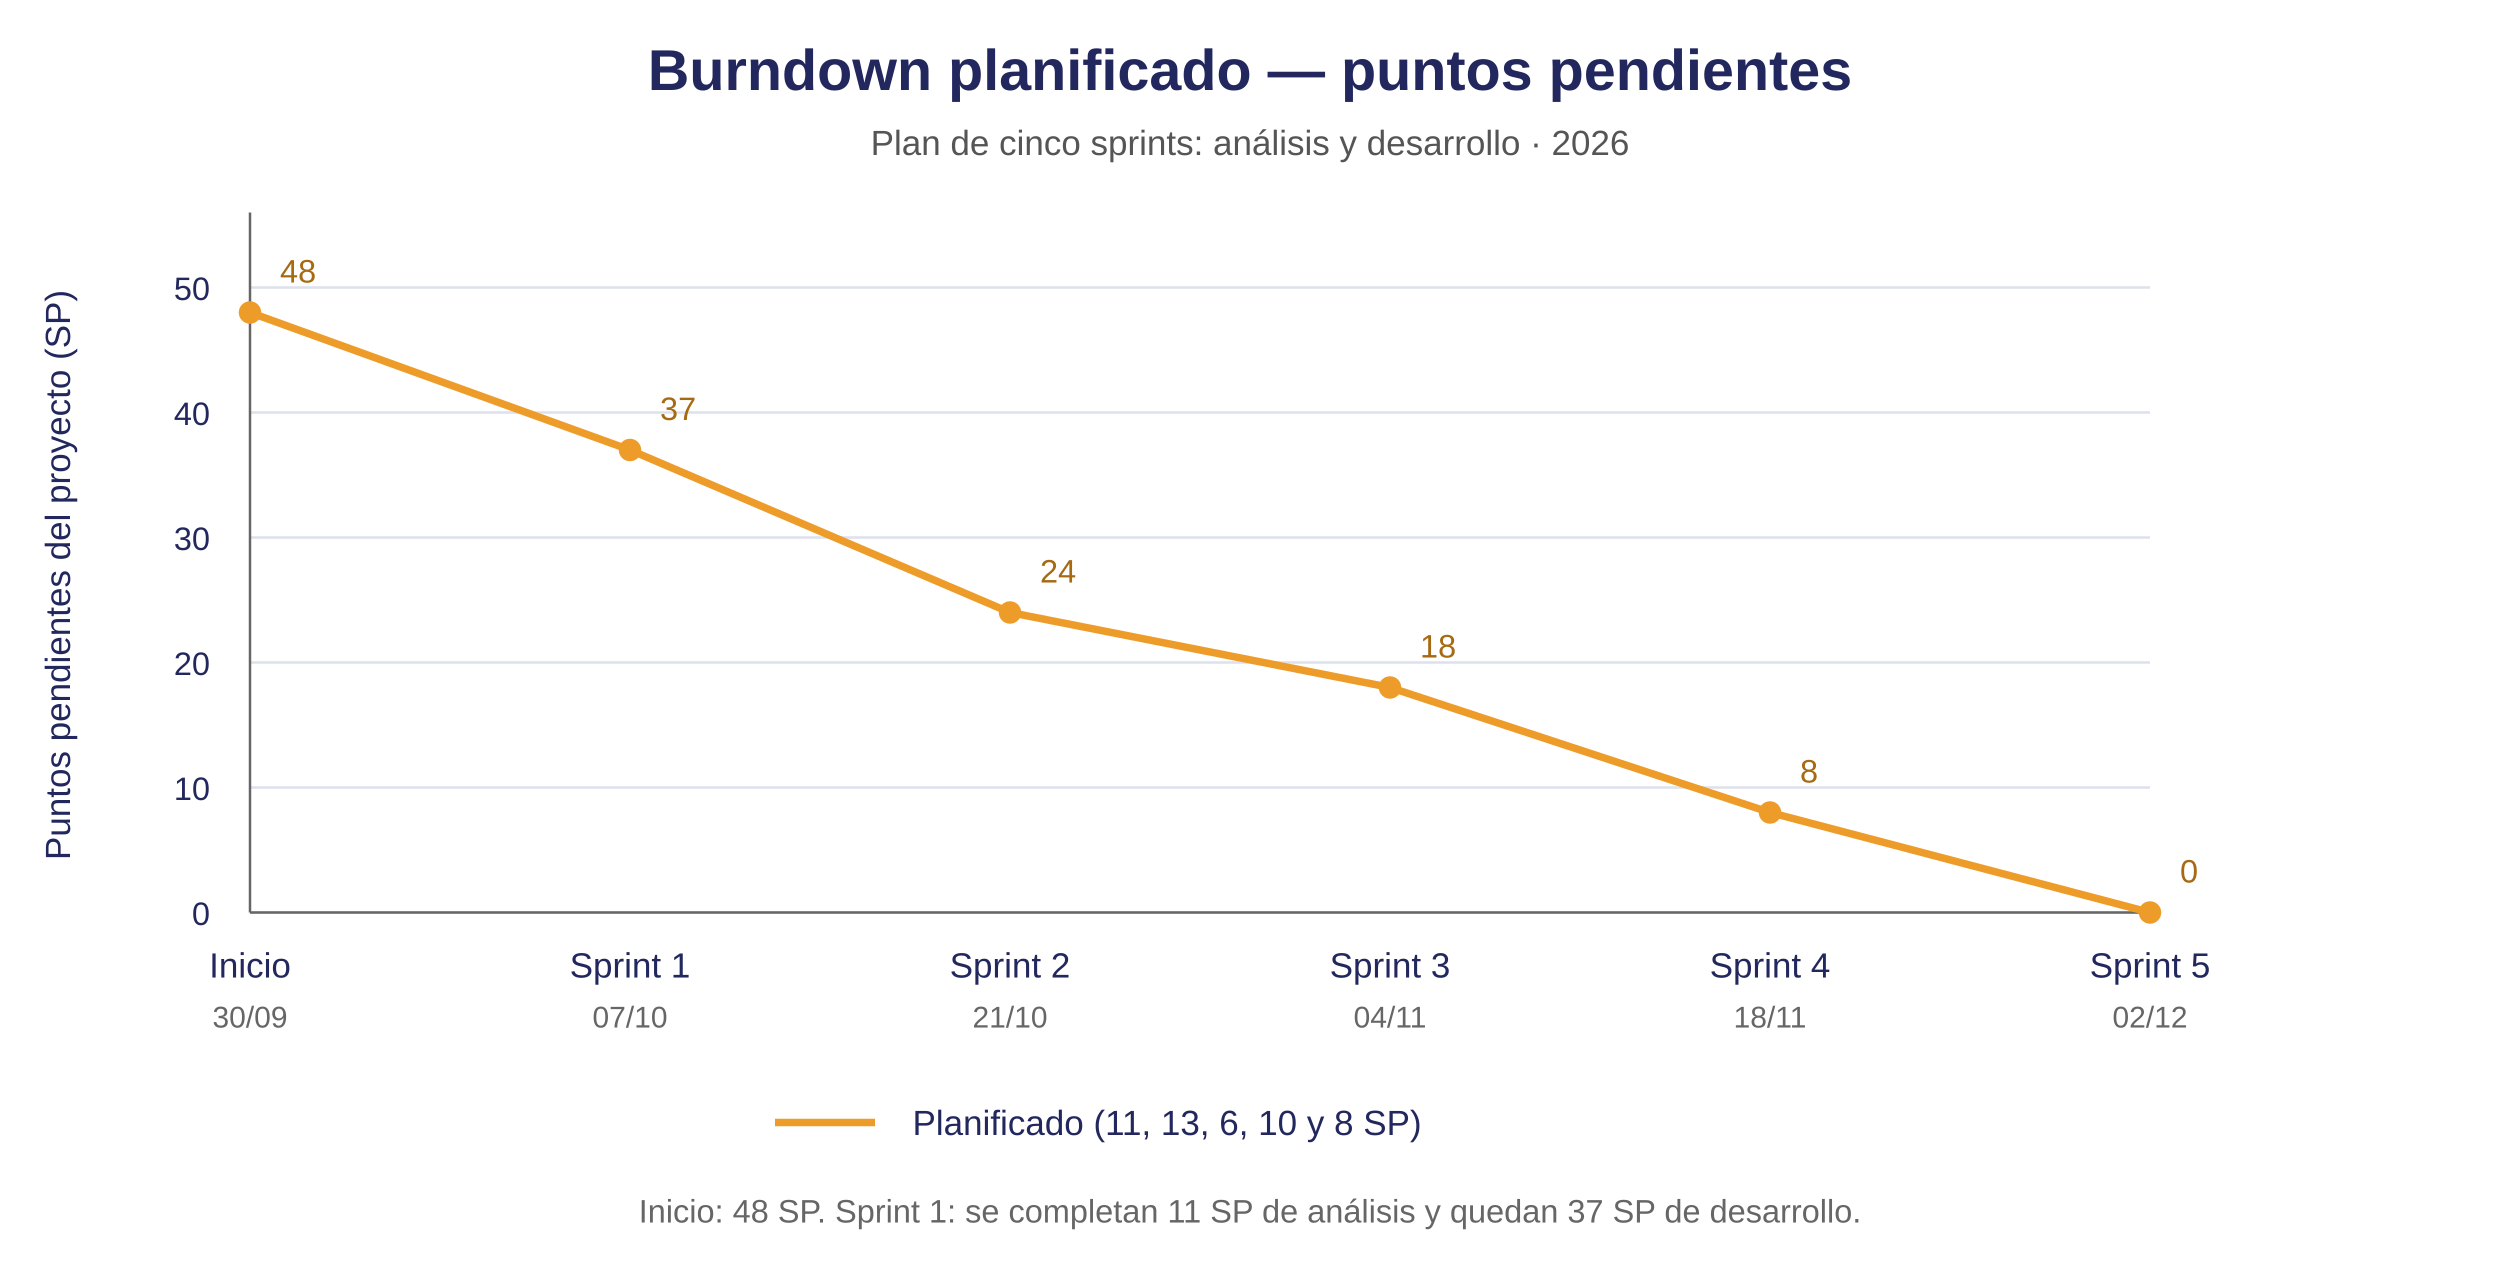
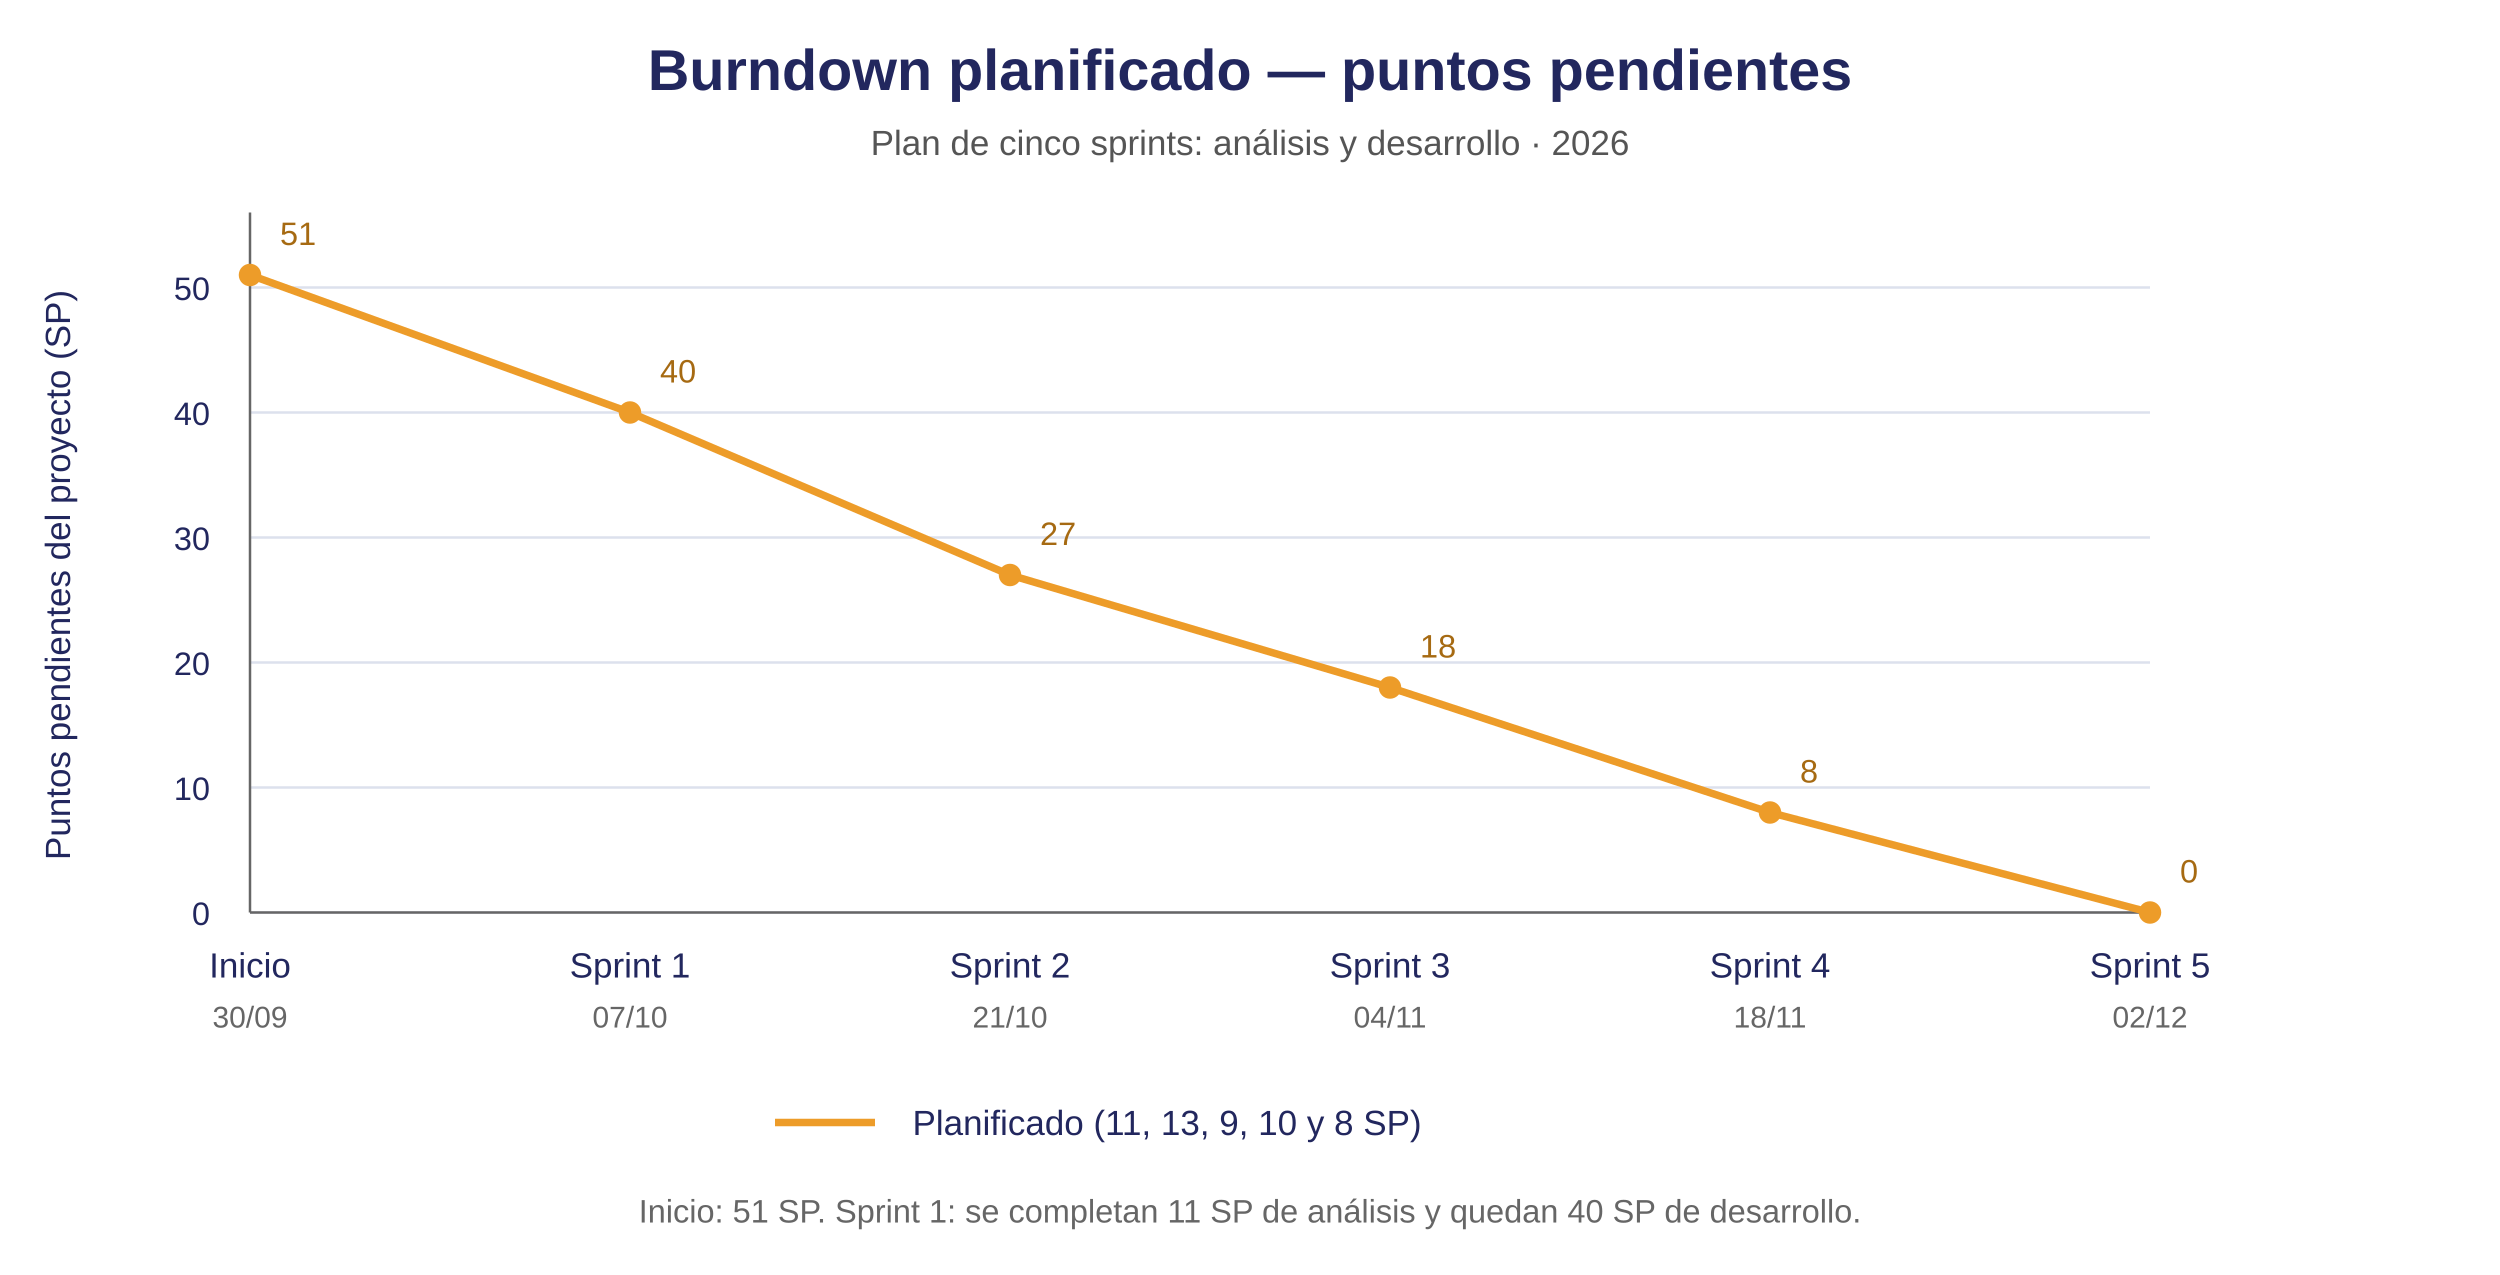
<svg xmlns="http://www.w3.org/2000/svg" width="1000" height="510" viewBox="0 0 1000 510">
  <rect width="1000" height="510" fill="white" />
  <g font-family="Arial, sans-serif" fill="#22275e">
    <text x="500" y="36" text-anchor="middle" font-size="23" font-weight="bold">Burndown planificado — puntos pendientes</text>
    <text x="500" y="62" text-anchor="middle" font-size="14" fill="#555">Plan de cinco sprints: análisis y desarrollo · 2026</text>
    <line x1="100" y1="365" x2="860" y2="365" stroke="#dce1ed" />
    <text x="84" y="370" text-anchor="end" font-size="13">0</text>
    <line x1="100" y1="315" x2="860" y2="315" stroke="#dce1ed" />
    <text x="84" y="320" text-anchor="end" font-size="13">10</text>
    <line x1="100" y1="265" x2="860" y2="265" stroke="#dce1ed" />
    <text x="84" y="270" text-anchor="end" font-size="13">20</text>
    <line x1="100" y1="215" x2="860" y2="215" stroke="#dce1ed" />
    <text x="84" y="220" text-anchor="end" font-size="13">30</text>
    <line x1="100" y1="165" x2="860" y2="165" stroke="#dce1ed" />
    <text x="84" y="170" text-anchor="end" font-size="13">40</text>
    <line x1="100" y1="115" x2="860" y2="115" stroke="#dce1ed" />
    <text x="84" y="120" text-anchor="end" font-size="13">50</text>
    <line x1="100" y1="85" x2="100" y2="365" stroke="#666" />
    <line x1="100" y1="365" x2="860" y2="365" stroke="#666" />
    <text x="28" y="230" transform="rotate(-90 28 230)" text-anchor="middle" font-size="14">Puntos pendientes del proyecto (SP)</text>
-     <polyline points="100,125 252,180 404,245 556,275 708,325 860,365" fill="none" stroke="#ed9c29" stroke-width="3" />
+     <polyline points="100,110 252,165 404,230 556,275 708,325 860,365" fill="none" stroke="#ed9c29" stroke-width="3" />
    <text x="100" y="391" text-anchor="middle" font-size="14">Inicio</text>
    <text x="100" y="411" text-anchor="middle" font-size="12" fill="#666">30/09</text>
-     <circle cx="100" cy="125" r="4.5" fill="#ed9c29" />
-     <text x="112" y="113" font-size="13" fill="#a66a12">48</text>
+     <circle cx="100" cy="110" r="4.5" fill="#ed9c29" />
+     <text x="112" y="98" font-size="13" fill="#a66a12">51</text>
    <text x="252" y="391" text-anchor="middle" font-size="14">Sprint 1</text>
    <text x="252" y="411" text-anchor="middle" font-size="12" fill="#666">07/10</text>
-     <circle cx="252" cy="180" r="4.5" fill="#ed9c29" />
-     <text x="264" y="168" font-size="13" fill="#a66a12">37</text>
+     <circle cx="252" cy="165" r="4.5" fill="#ed9c29" />
+     <text x="264" y="153" font-size="13" fill="#a66a12">40</text>
    <text x="404" y="391" text-anchor="middle" font-size="14">Sprint 2</text>
    <text x="404" y="411" text-anchor="middle" font-size="12" fill="#666">21/10</text>
-     <circle cx="404" cy="245" r="4.5" fill="#ed9c29" />
-     <text x="416" y="233" font-size="13" fill="#a66a12">24</text>
+     <circle cx="404" cy="230" r="4.5" fill="#ed9c29" />
+     <text x="416" y="218" font-size="13" fill="#a66a12">27</text>
    <text x="556" y="391" text-anchor="middle" font-size="14">Sprint 3</text>
    <text x="556" y="411" text-anchor="middle" font-size="12" fill="#666">04/11</text>
    <circle cx="556" cy="275" r="4.5" fill="#ed9c29" />
    <text x="568" y="263" font-size="13" fill="#a66a12">18</text>
    <text x="708" y="391" text-anchor="middle" font-size="14">Sprint 4</text>
    <text x="708" y="411" text-anchor="middle" font-size="12" fill="#666">18/11</text>
    <circle cx="708" cy="325" r="4.5" fill="#ed9c29" />
    <text x="720" y="313" font-size="13" fill="#a66a12">8</text>
    <text x="860" y="391" text-anchor="middle" font-size="14">Sprint 5</text>
    <text x="860" y="411" text-anchor="middle" font-size="12" fill="#666">02/12</text>
    <circle cx="860" cy="365" r="4.5" fill="#ed9c29" />
    <text x="872" y="353" font-size="13" fill="#a66a12">0</text>
    <line x1="310" y1="449" x2="350" y2="449" stroke="#ed9c29" stroke-width="3" />
-     <text x="365" y="454" font-size="14">Planificado (11, 13, 6, 10 y 8 SP)</text>
-     <text x="500" y="489" text-anchor="middle" font-size="13" fill="#666">Inicio: 48 SP. Sprint 1: se completan 11 SP de análisis y quedan 37 SP de desarrollo.</text>
+     <text x="365" y="454" font-size="14">Planificado (11, 13, 9, 10 y 8 SP)</text>
+     <text x="500" y="489" text-anchor="middle" font-size="13" fill="#666">Inicio: 51 SP. Sprint 1: se completan 11 SP de análisis y quedan 40 SP de desarrollo.</text>
  </g>
</svg>
